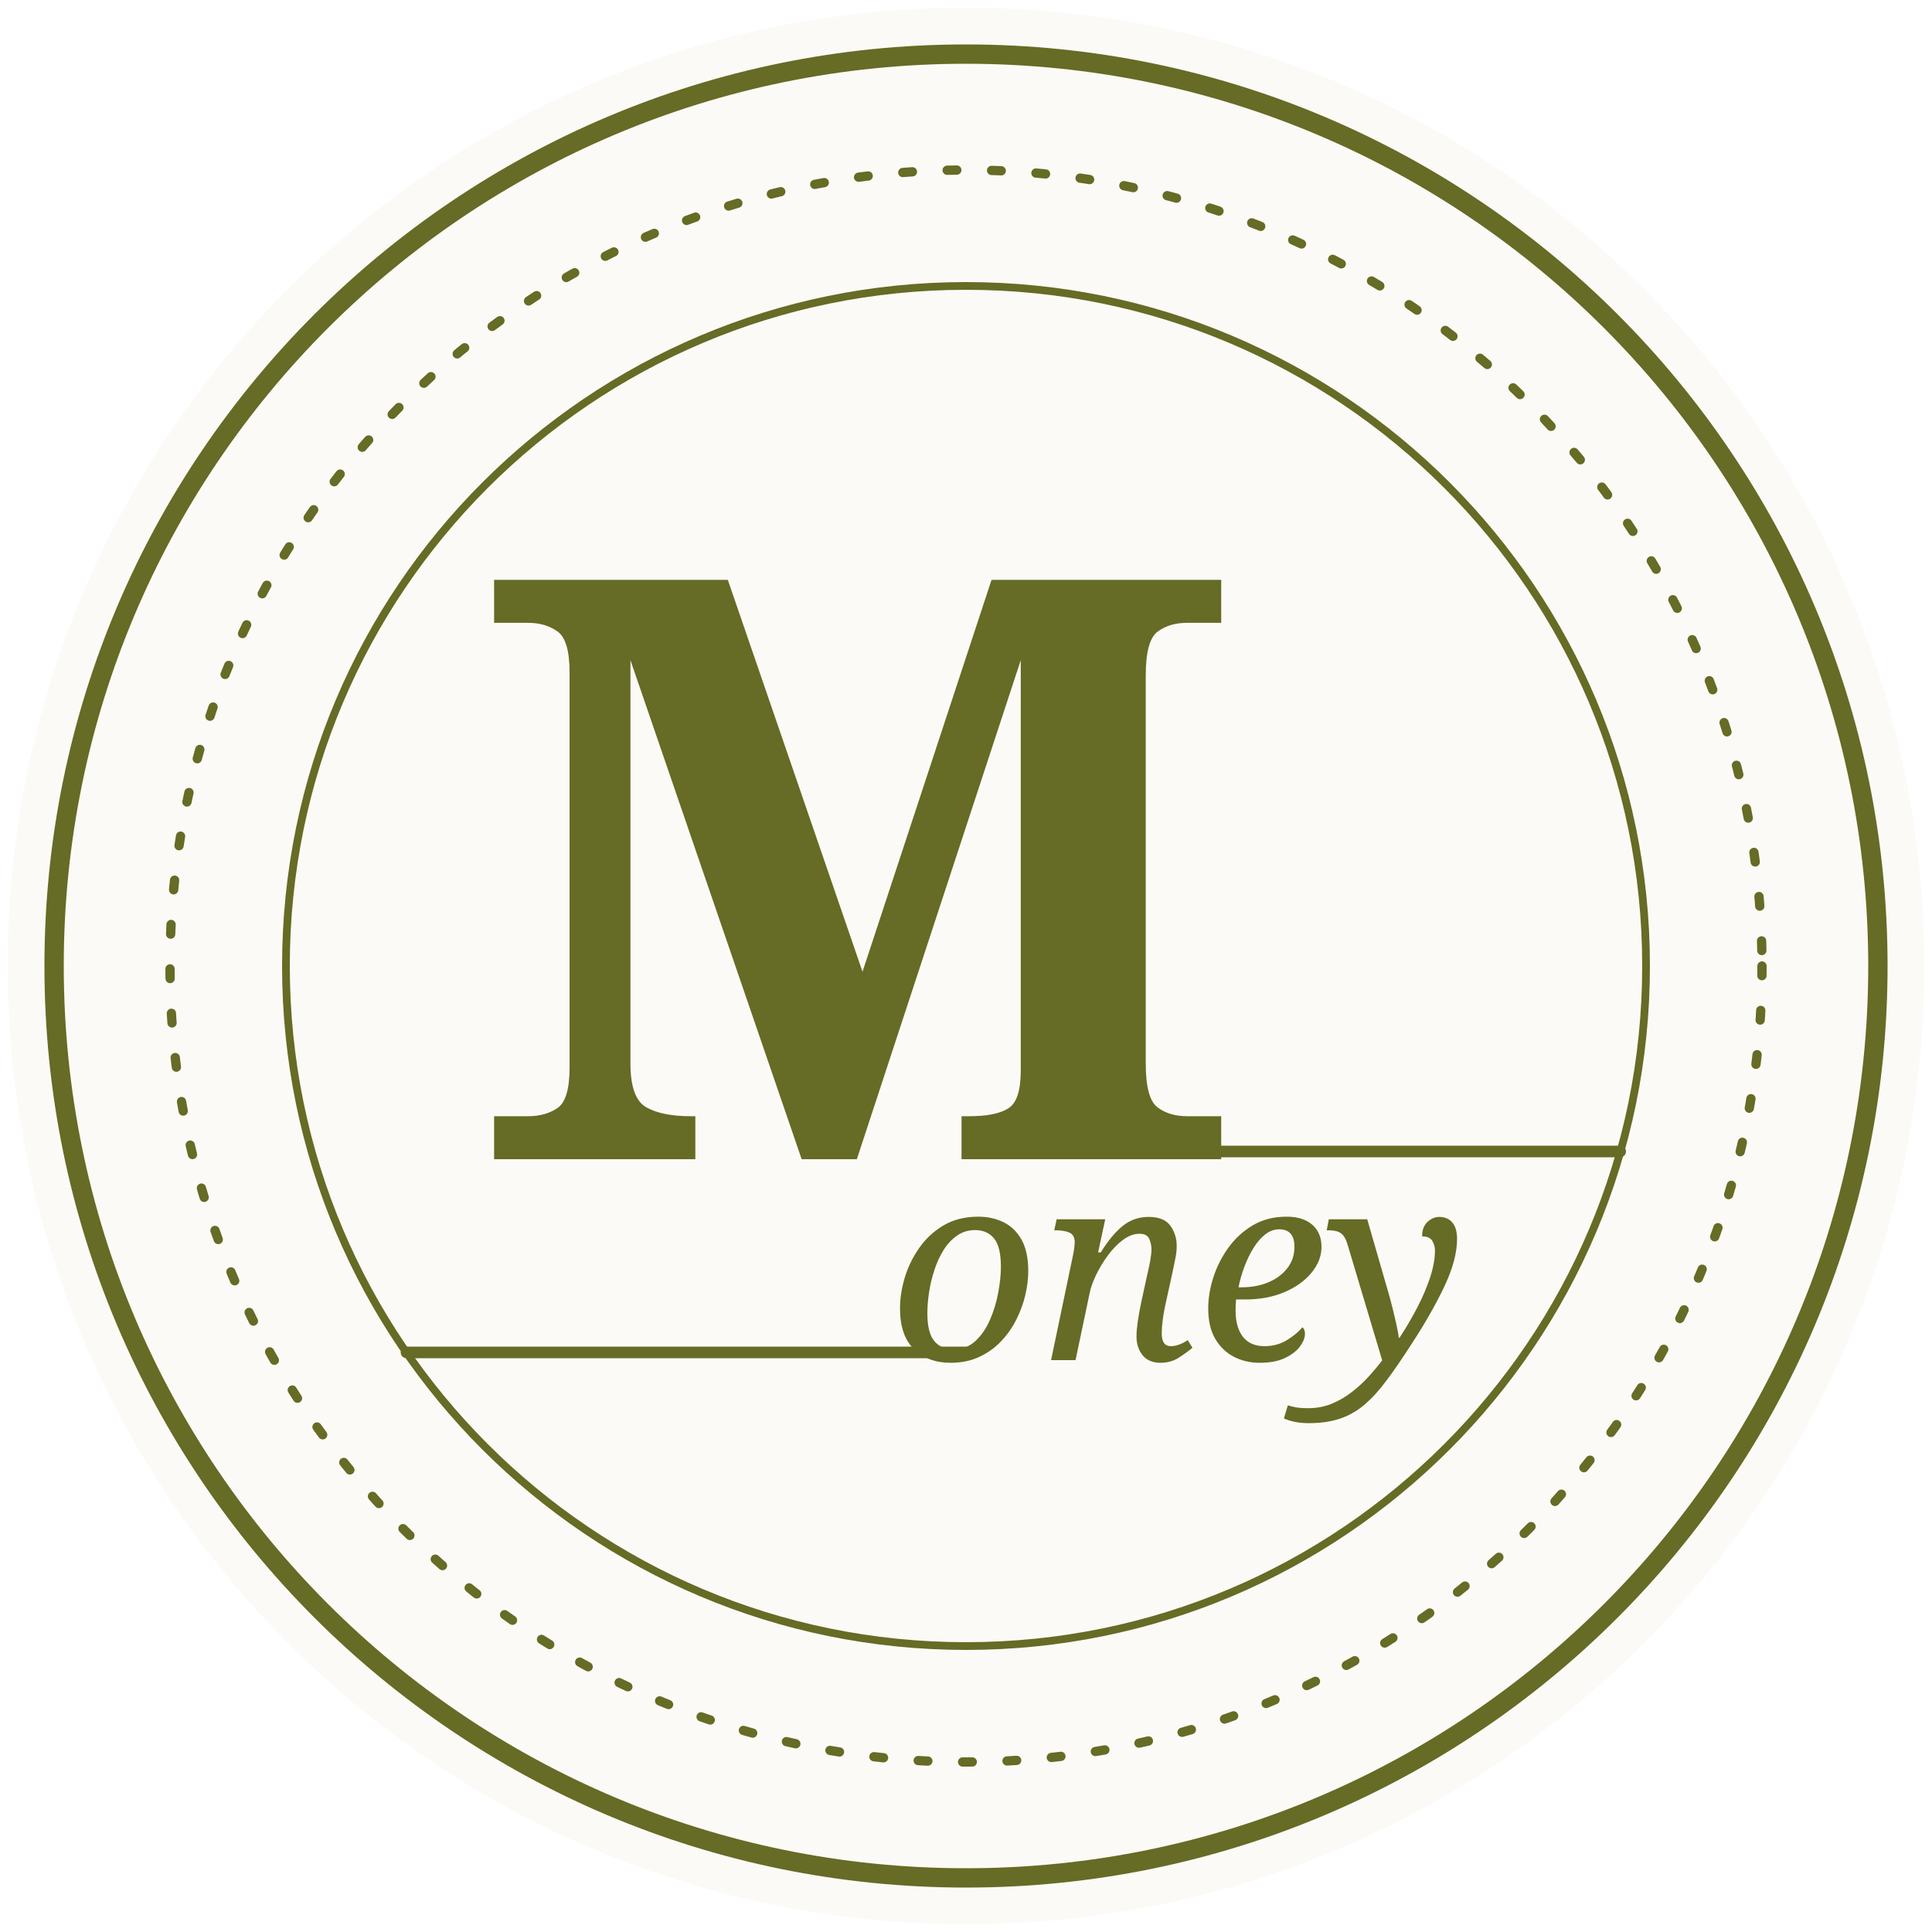
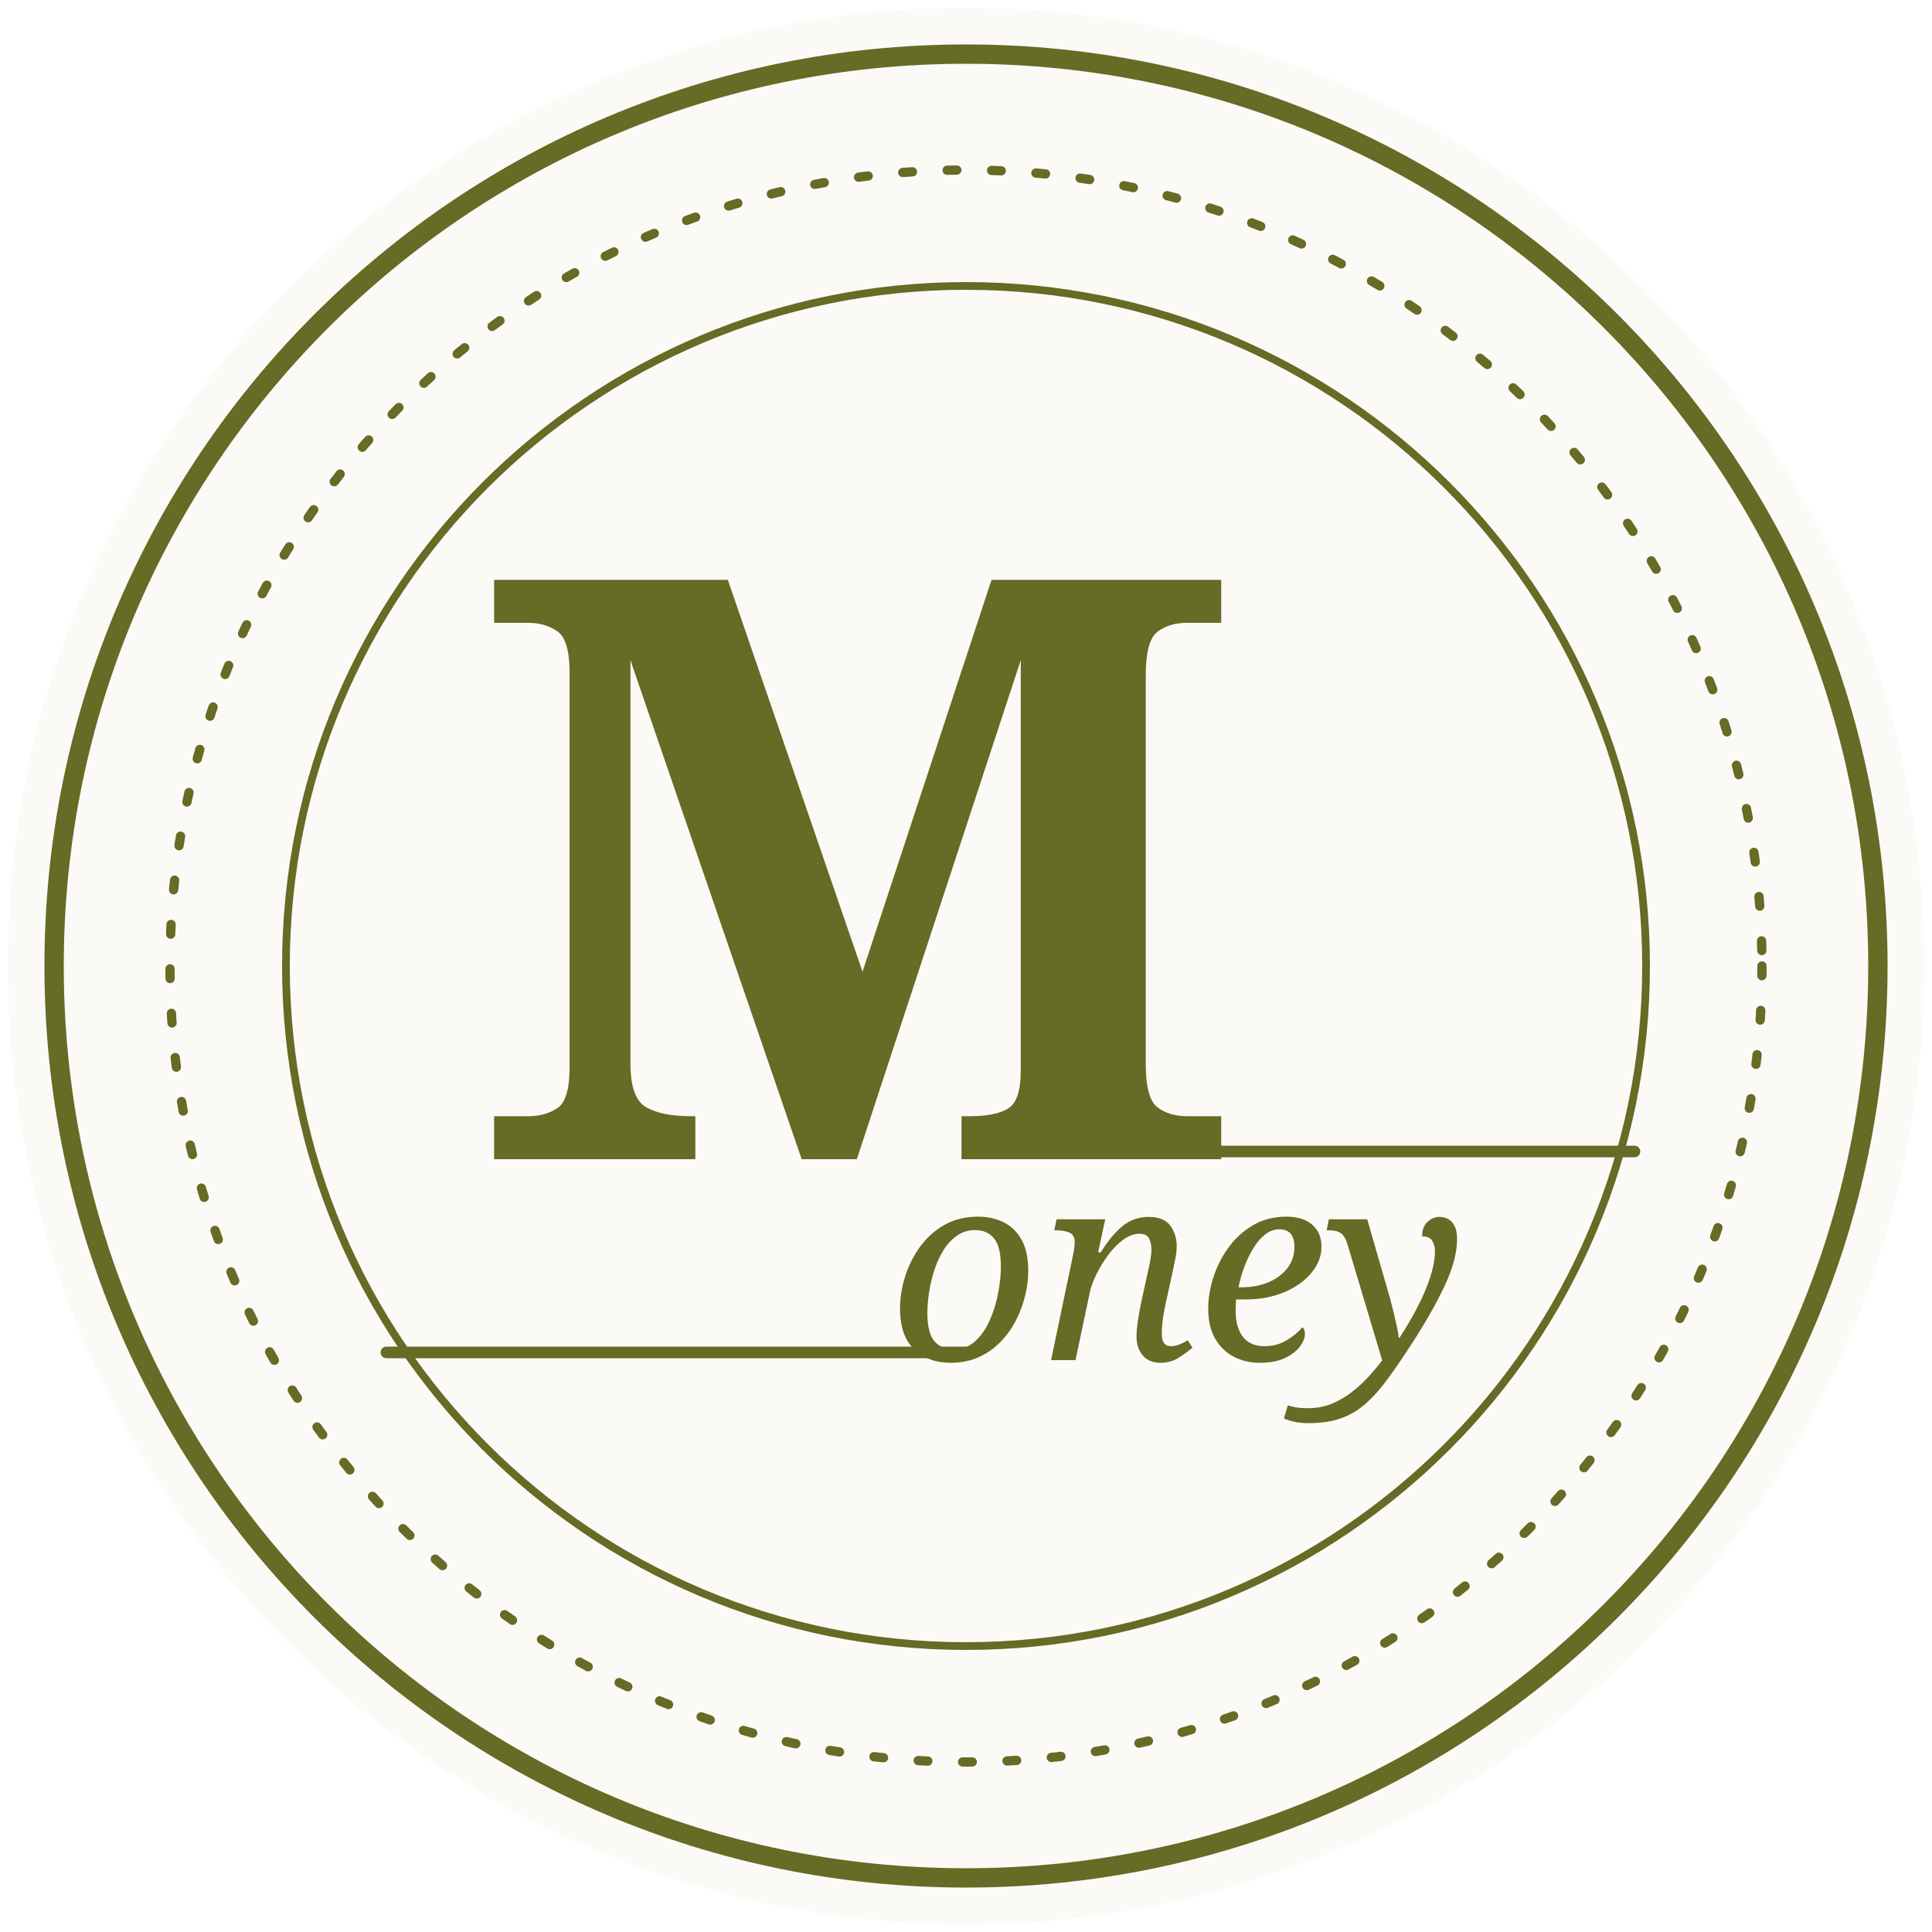
<svg xmlns="http://www.w3.org/2000/svg" viewBox="0 0 500 500">
  <circle cx="250" cy="250" r="248" fill="#FBFAF6" />
  <circle cx="250" cy="250" r="236" fill="none" stroke="#666B25" stroke-width="5" />
  <circle cx="250" cy="250" r="206" fill="none" stroke="#666B25" stroke-width="2.4" stroke-dasharray="2.5,9" stroke-linecap="round" />
  <circle cx="250" cy="250" r="176" fill="#FBFAF6" stroke="#666B25" stroke-width="2" />
-   <line x1="298" y1="298" x2="419.3" y2="298" stroke="#666B25" stroke-width="3" stroke-linecap="round" />
-   <line x1="105.2" y1="350" x2="250" y2="350" stroke="#666B25" stroke-width="3" stroke-linecap="round" />
+   <line x1="298" y1="298" x2="423" y2="298" stroke="#666B25" stroke-width="3" stroke-linecap="round" />
+   <line x1="100" y1="350" x2="250" y2="350" stroke="#666B25" stroke-width="3" stroke-linecap="round" />
  <text x="122" y="300" font-family="Georgia, 'Noto Serif TC', serif" font-size="210" font-weight="700" fill="#666B25">M</text>
  <text x="230" y="352" font-family="Georgia, 'Noto Serif TC', serif" font-size="68" font-style="italic" fill="#666B25">oney</text>
</svg>
